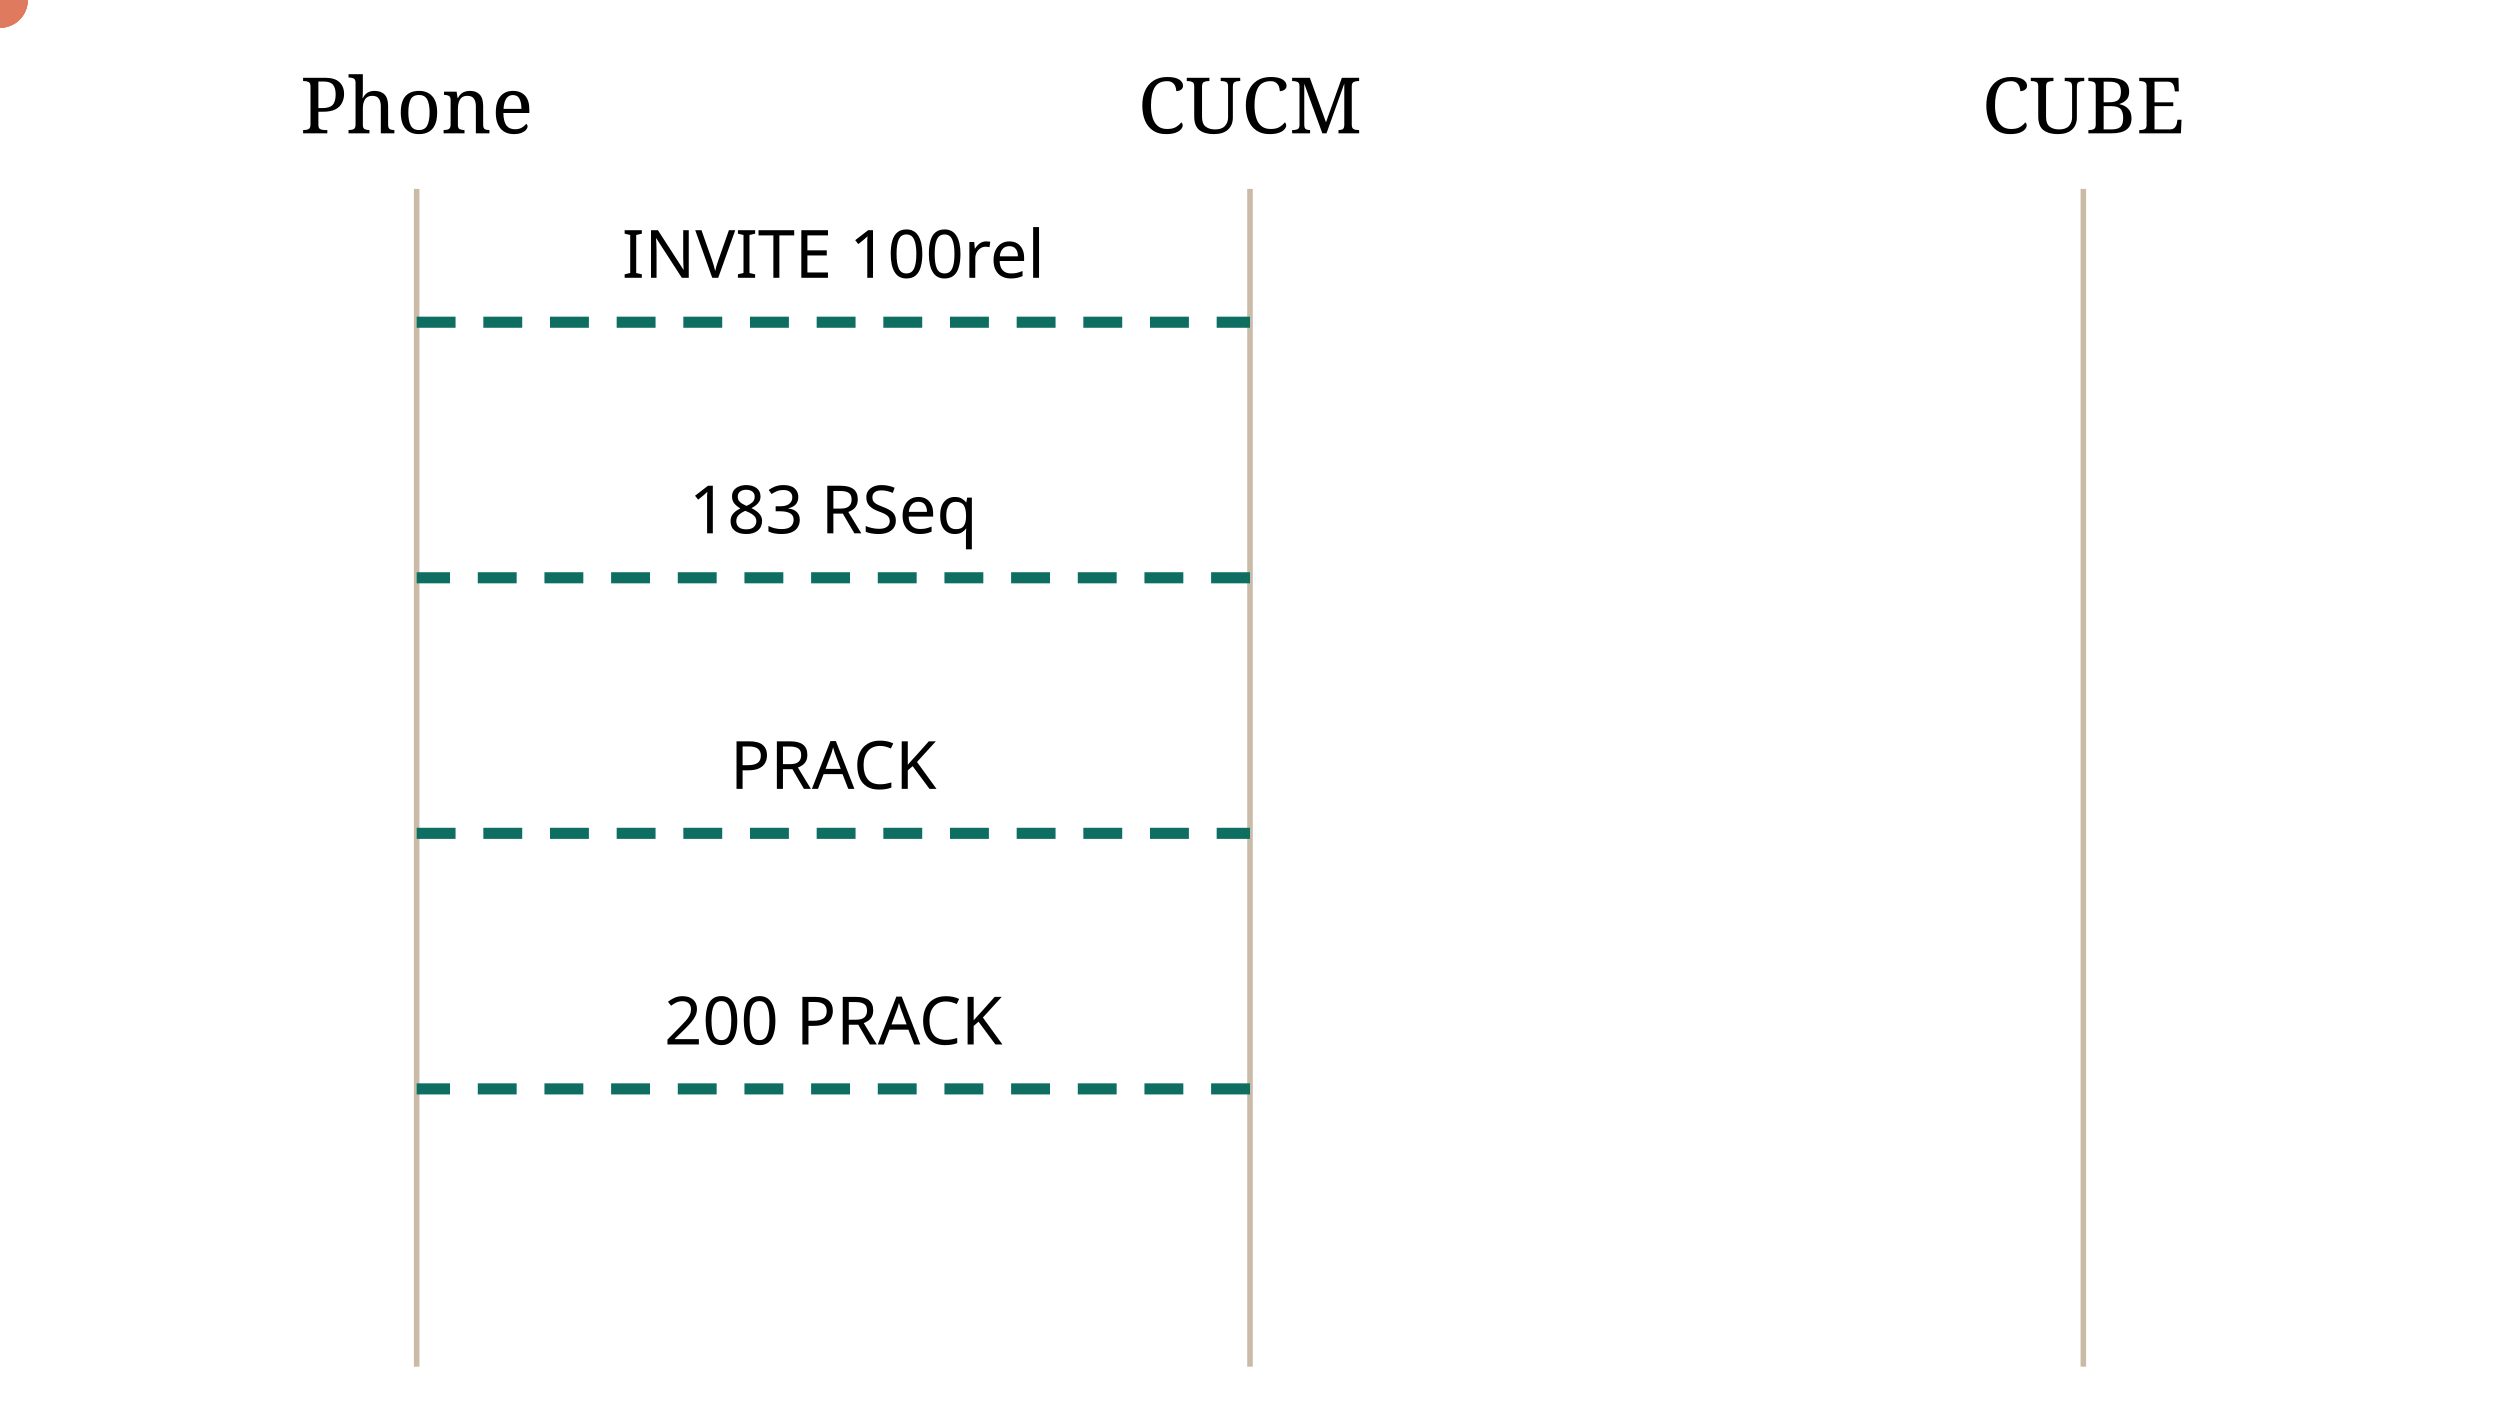
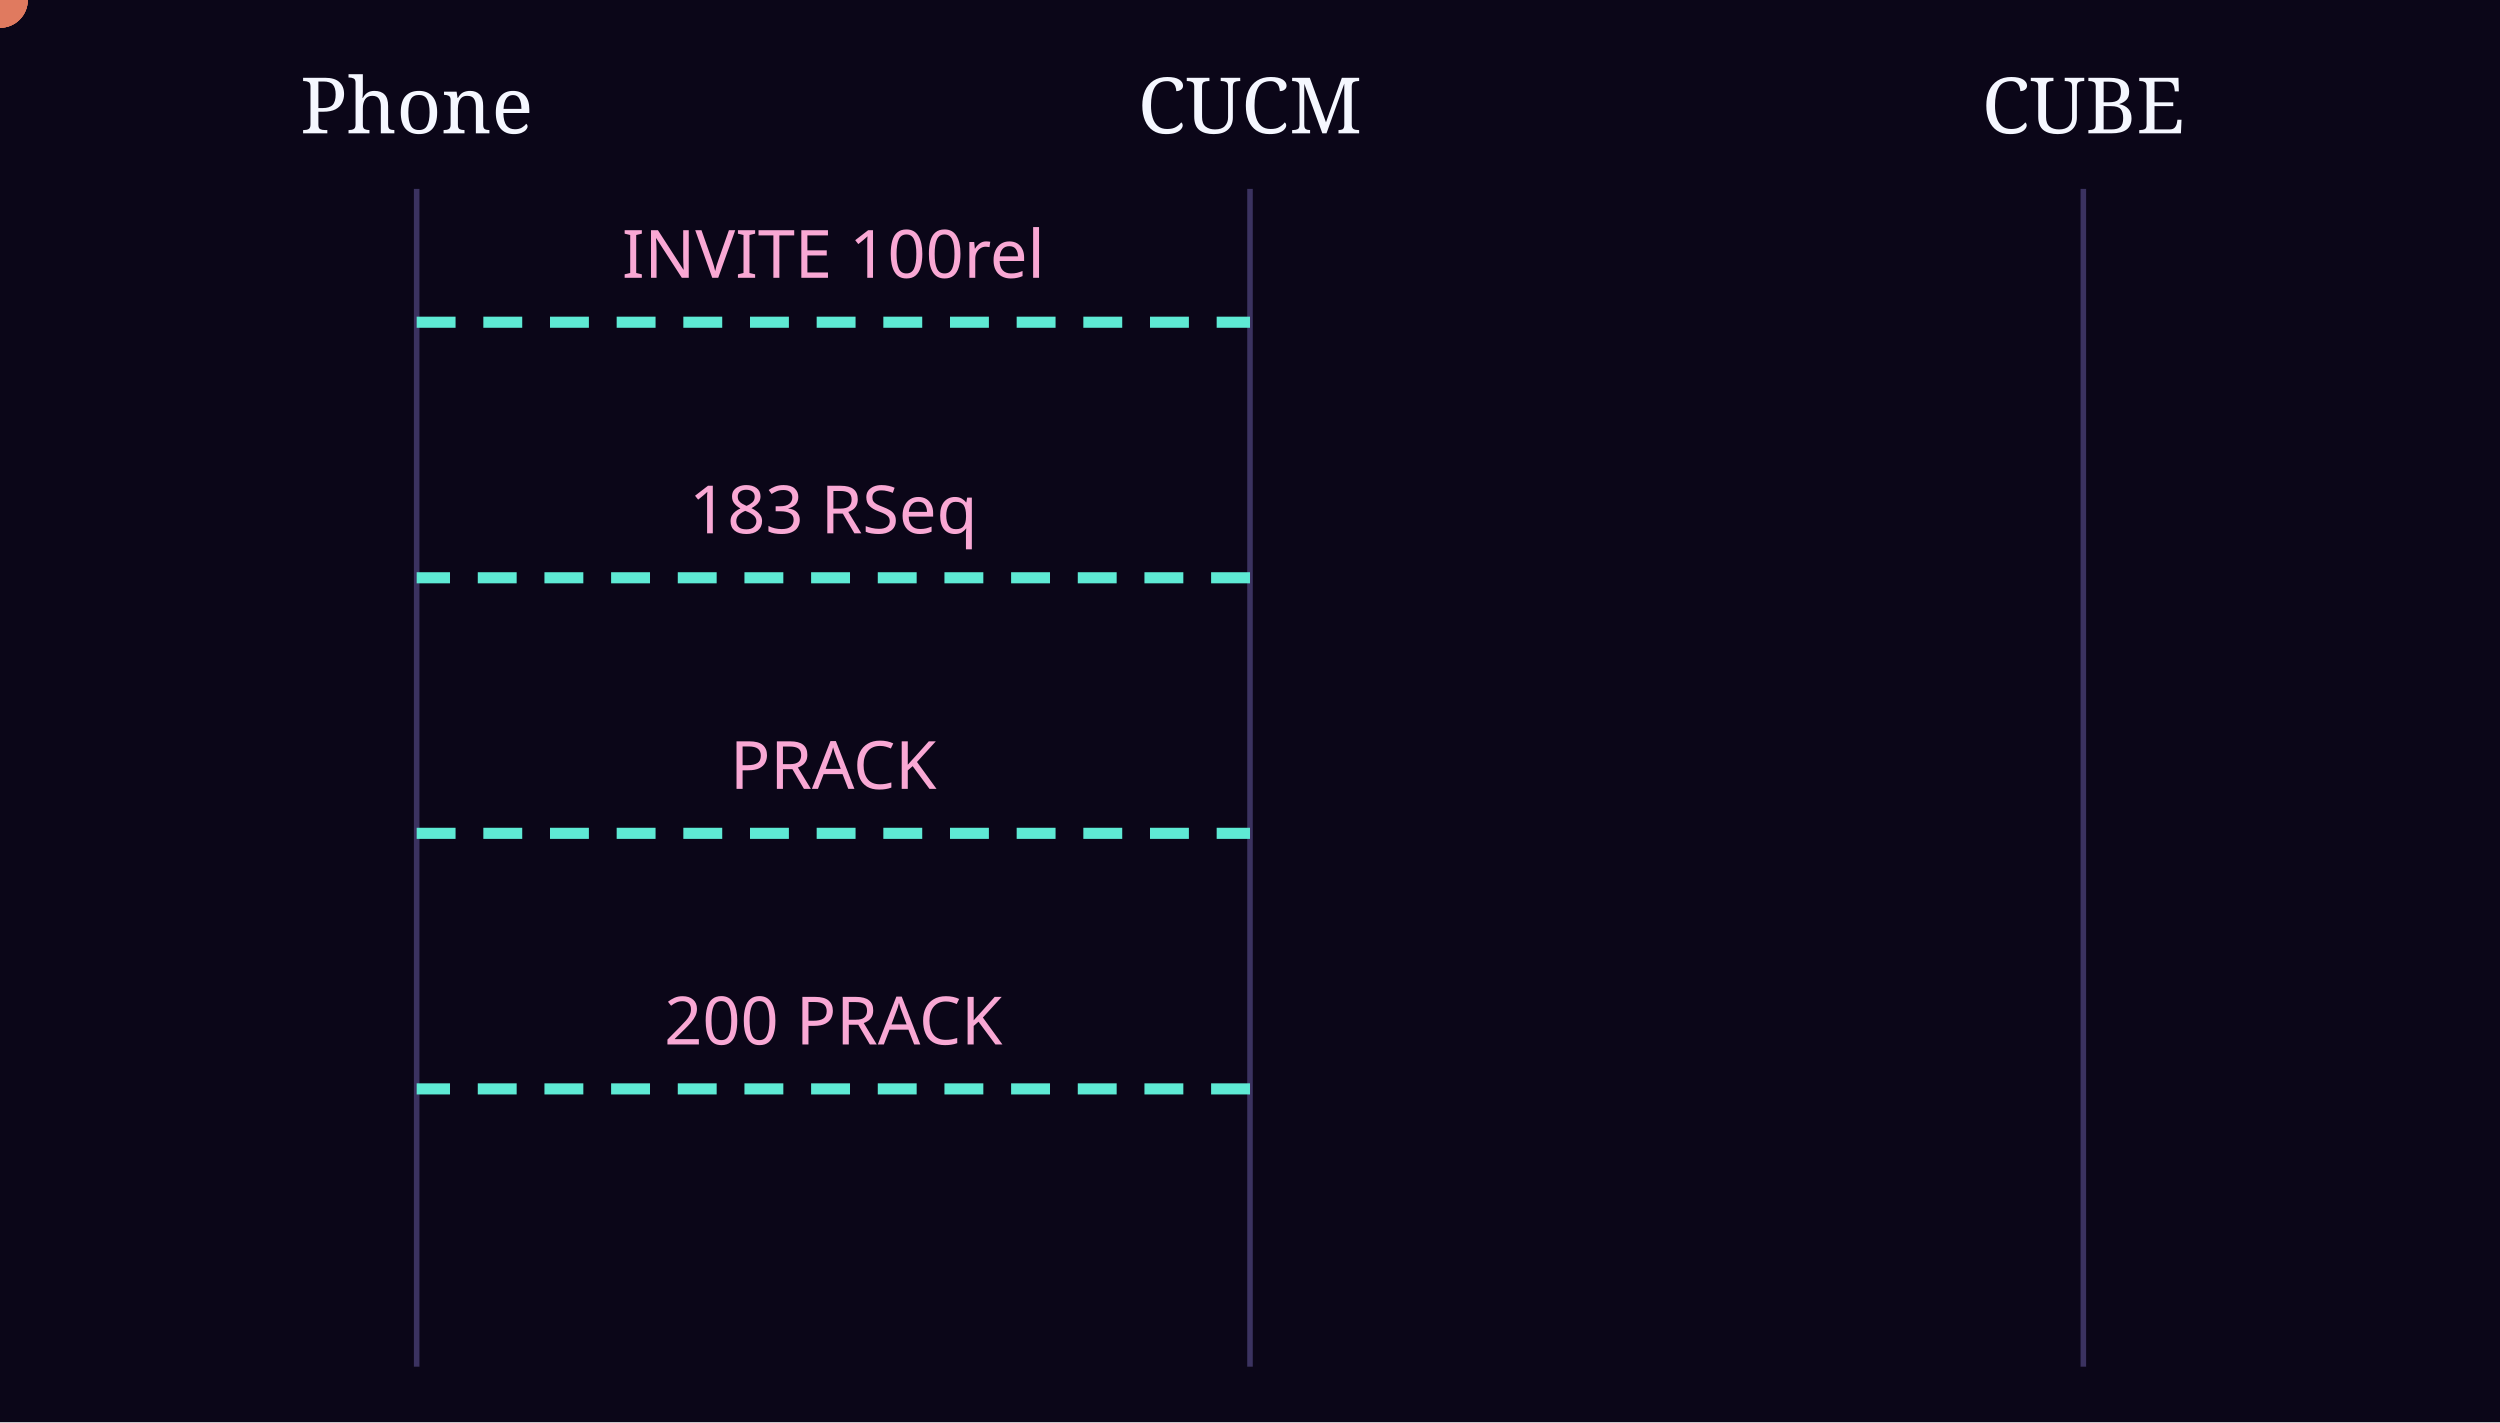
<svg xmlns="http://www.w3.org/2000/svg" viewBox="0 0 450 256" data-animated="true" role="img">
+   <rect width="100%" height="100%" fill="#0b0618" />
  <style>.hop{stroke-dasharray:7 5;animation:dash 1.1s linear infinite}.pkt{animation:ride 2.6s linear infinite}@keyframes dash{to{stroke-dashoffset:-24}}@keyframes ride{to{offset-distance:100%}}</style>
-   <text x="75" y="24" text-anchor="middle" font-size="14" font-family="Georgia, serif">Phone</text>
-   <line x1="75" y1="34" x2="75" y2="246" stroke="#c9bba6" />
-   <text x="225" y="24" text-anchor="middle" font-size="14" font-family="Georgia, serif">CUCM</text>
-   <line x1="225" y1="34" x2="225" y2="246" stroke="#c9bba6" />
-   <text x="375" y="24" text-anchor="middle" font-size="14" font-family="Georgia, serif">CUBE</text>
-   <line x1="375" y1="34" x2="375" y2="246" stroke="#c9bba6" />
-   <line class="hop" x1="75" y1="58" x2="225" y2="58" stroke="#0f6e62" stroke-width="2" />
-   <text x="150.0" y="50" text-anchor="middle" font-size="12" font-family="Segoe UI, sans-serif">INVITE 100rel</text>
+   <text x="75" y="24" text-anchor="middle" font-size="14" font-family="Georgia, serif" fill="#f5f7ff">Phone</text>
+   <line x1="75" y1="34" x2="75" y2="246" stroke="#3b3260" />
+   <text x="225" y="24" text-anchor="middle" font-size="14" font-family="Georgia, serif" fill="#f5f7ff">CUCM</text>
+   <line x1="225" y1="34" x2="225" y2="246" stroke="#3b3260" />
+   <text x="375" y="24" text-anchor="middle" font-size="14" font-family="Georgia, serif" fill="#f5f7ff">CUBE</text>
+   <line x1="375" y1="34" x2="375" y2="246" stroke="#3b3260" />
+   <line class="hop" x1="75" y1="58" x2="225" y2="58" stroke="#5eead4" stroke-width="2" />
+   <text x="150.0" y="50" text-anchor="middle" font-size="12" font-family="Segoe UI, sans-serif" fill="#f9a8d4">INVITE 100rel</text>
  <circle class="pkt" r="5" fill="#e07a5f" style="offset-path: path('M 75 58 H 225'); offset-rotate: 0deg;" />
-   <line class="hop" x1="225" y1="104" x2="75" y2="104" stroke="#0f6e62" stroke-width="2" />
-   <text x="150.0" y="96" text-anchor="middle" font-size="12" font-family="Segoe UI, sans-serif">183 RSeq</text>
+   <line class="hop" x1="225" y1="104" x2="75" y2="104" stroke="#5eead4" stroke-width="2" />
+   <text x="150.0" y="96" text-anchor="middle" font-size="12" font-family="Segoe UI, sans-serif" fill="#f9a8d4">183 RSeq</text>
  <circle class="pkt" r="5" fill="#e07a5f" style="offset-path: path('M 225 104 H 75'); offset-rotate: 0deg;" />
-   <line class="hop" x1="75" y1="150" x2="225" y2="150" stroke="#0f6e62" stroke-width="2" />
-   <text x="150.0" y="142" text-anchor="middle" font-size="12" font-family="Segoe UI, sans-serif">PRACK</text>
+   <line class="hop" x1="75" y1="150" x2="225" y2="150" stroke="#5eead4" stroke-width="2" />
+   <text x="150.0" y="142" text-anchor="middle" font-size="12" font-family="Segoe UI, sans-serif" fill="#f9a8d4">PRACK</text>
  <circle class="pkt" r="5" fill="#e07a5f" style="offset-path: path('M 75 150 H 225'); offset-rotate: 0deg;" />
-   <line class="hop" x1="225" y1="196" x2="75" y2="196" stroke="#0f6e62" stroke-width="2" />
-   <text x="150.0" y="188" text-anchor="middle" font-size="12" font-family="Segoe UI, sans-serif">200 PRACK</text>
+   <line class="hop" x1="225" y1="196" x2="75" y2="196" stroke="#5eead4" stroke-width="2" />
+   <text x="150.0" y="188" text-anchor="middle" font-size="12" font-family="Segoe UI, sans-serif" fill="#f9a8d4">200 PRACK</text>
  <circle class="pkt" r="5" fill="#e07a5f" style="offset-path: path('M 225 196 H 75'); offset-rotate: 0deg;" />
</svg>
